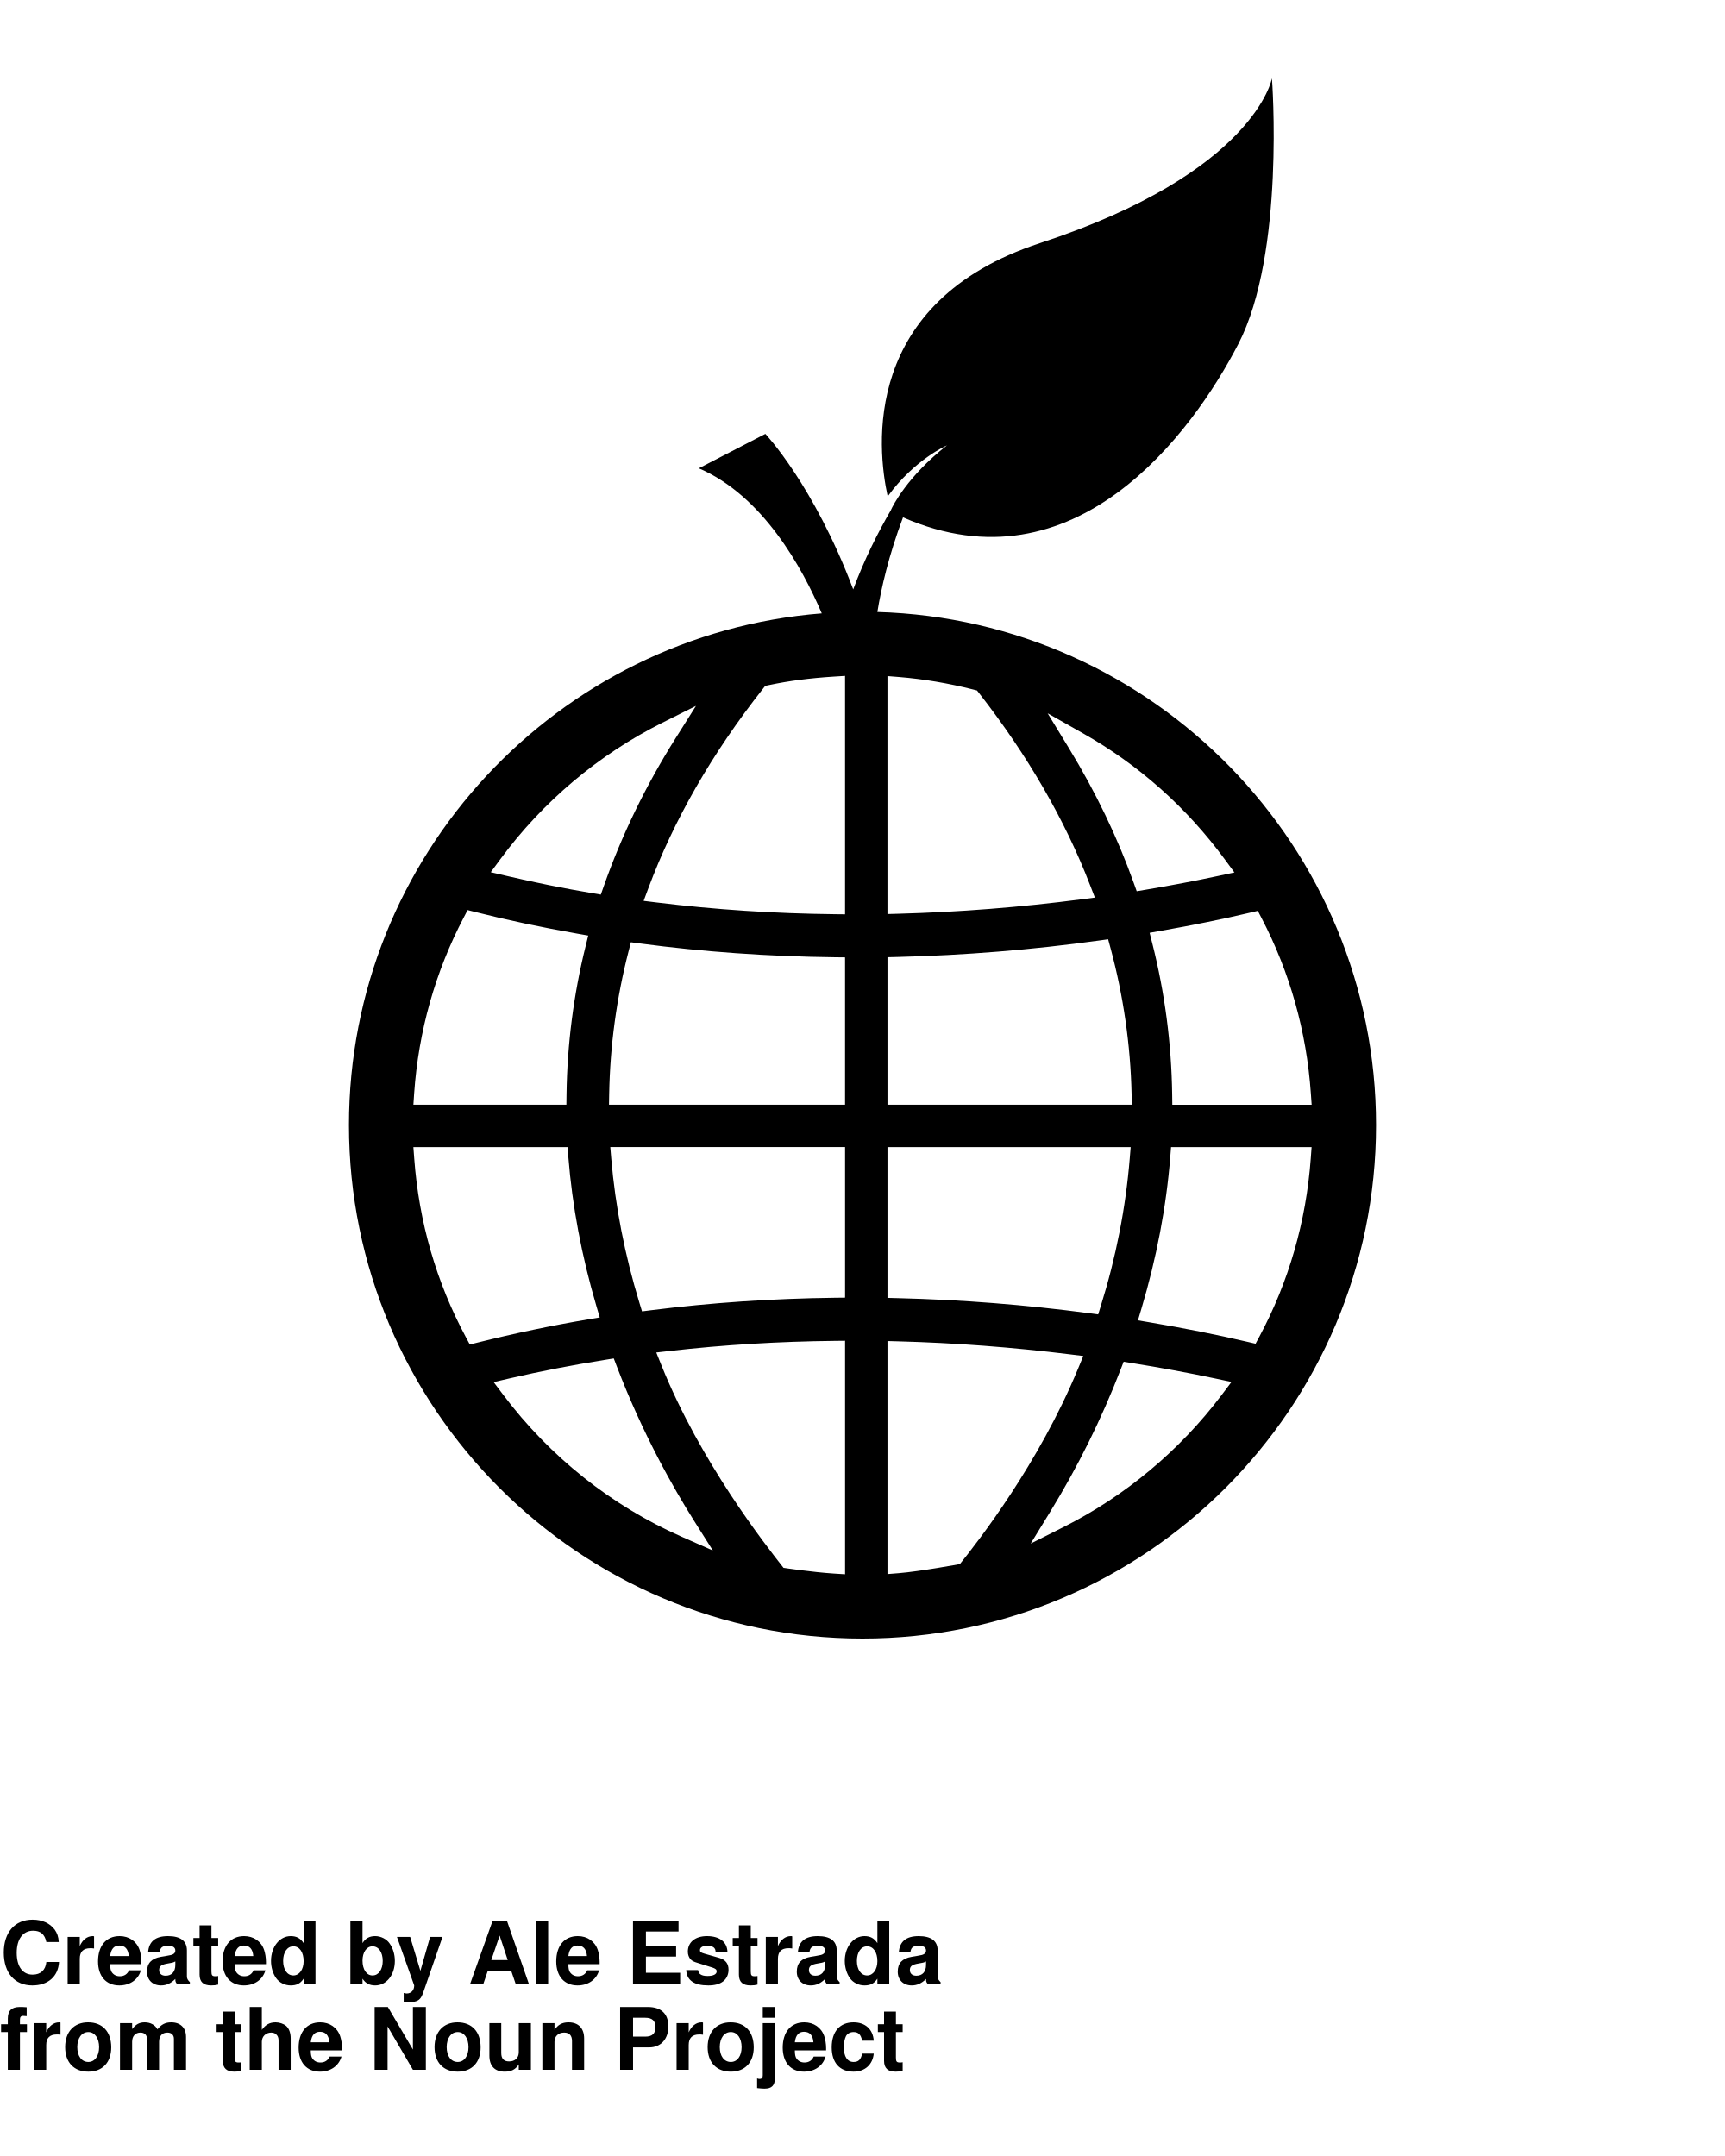
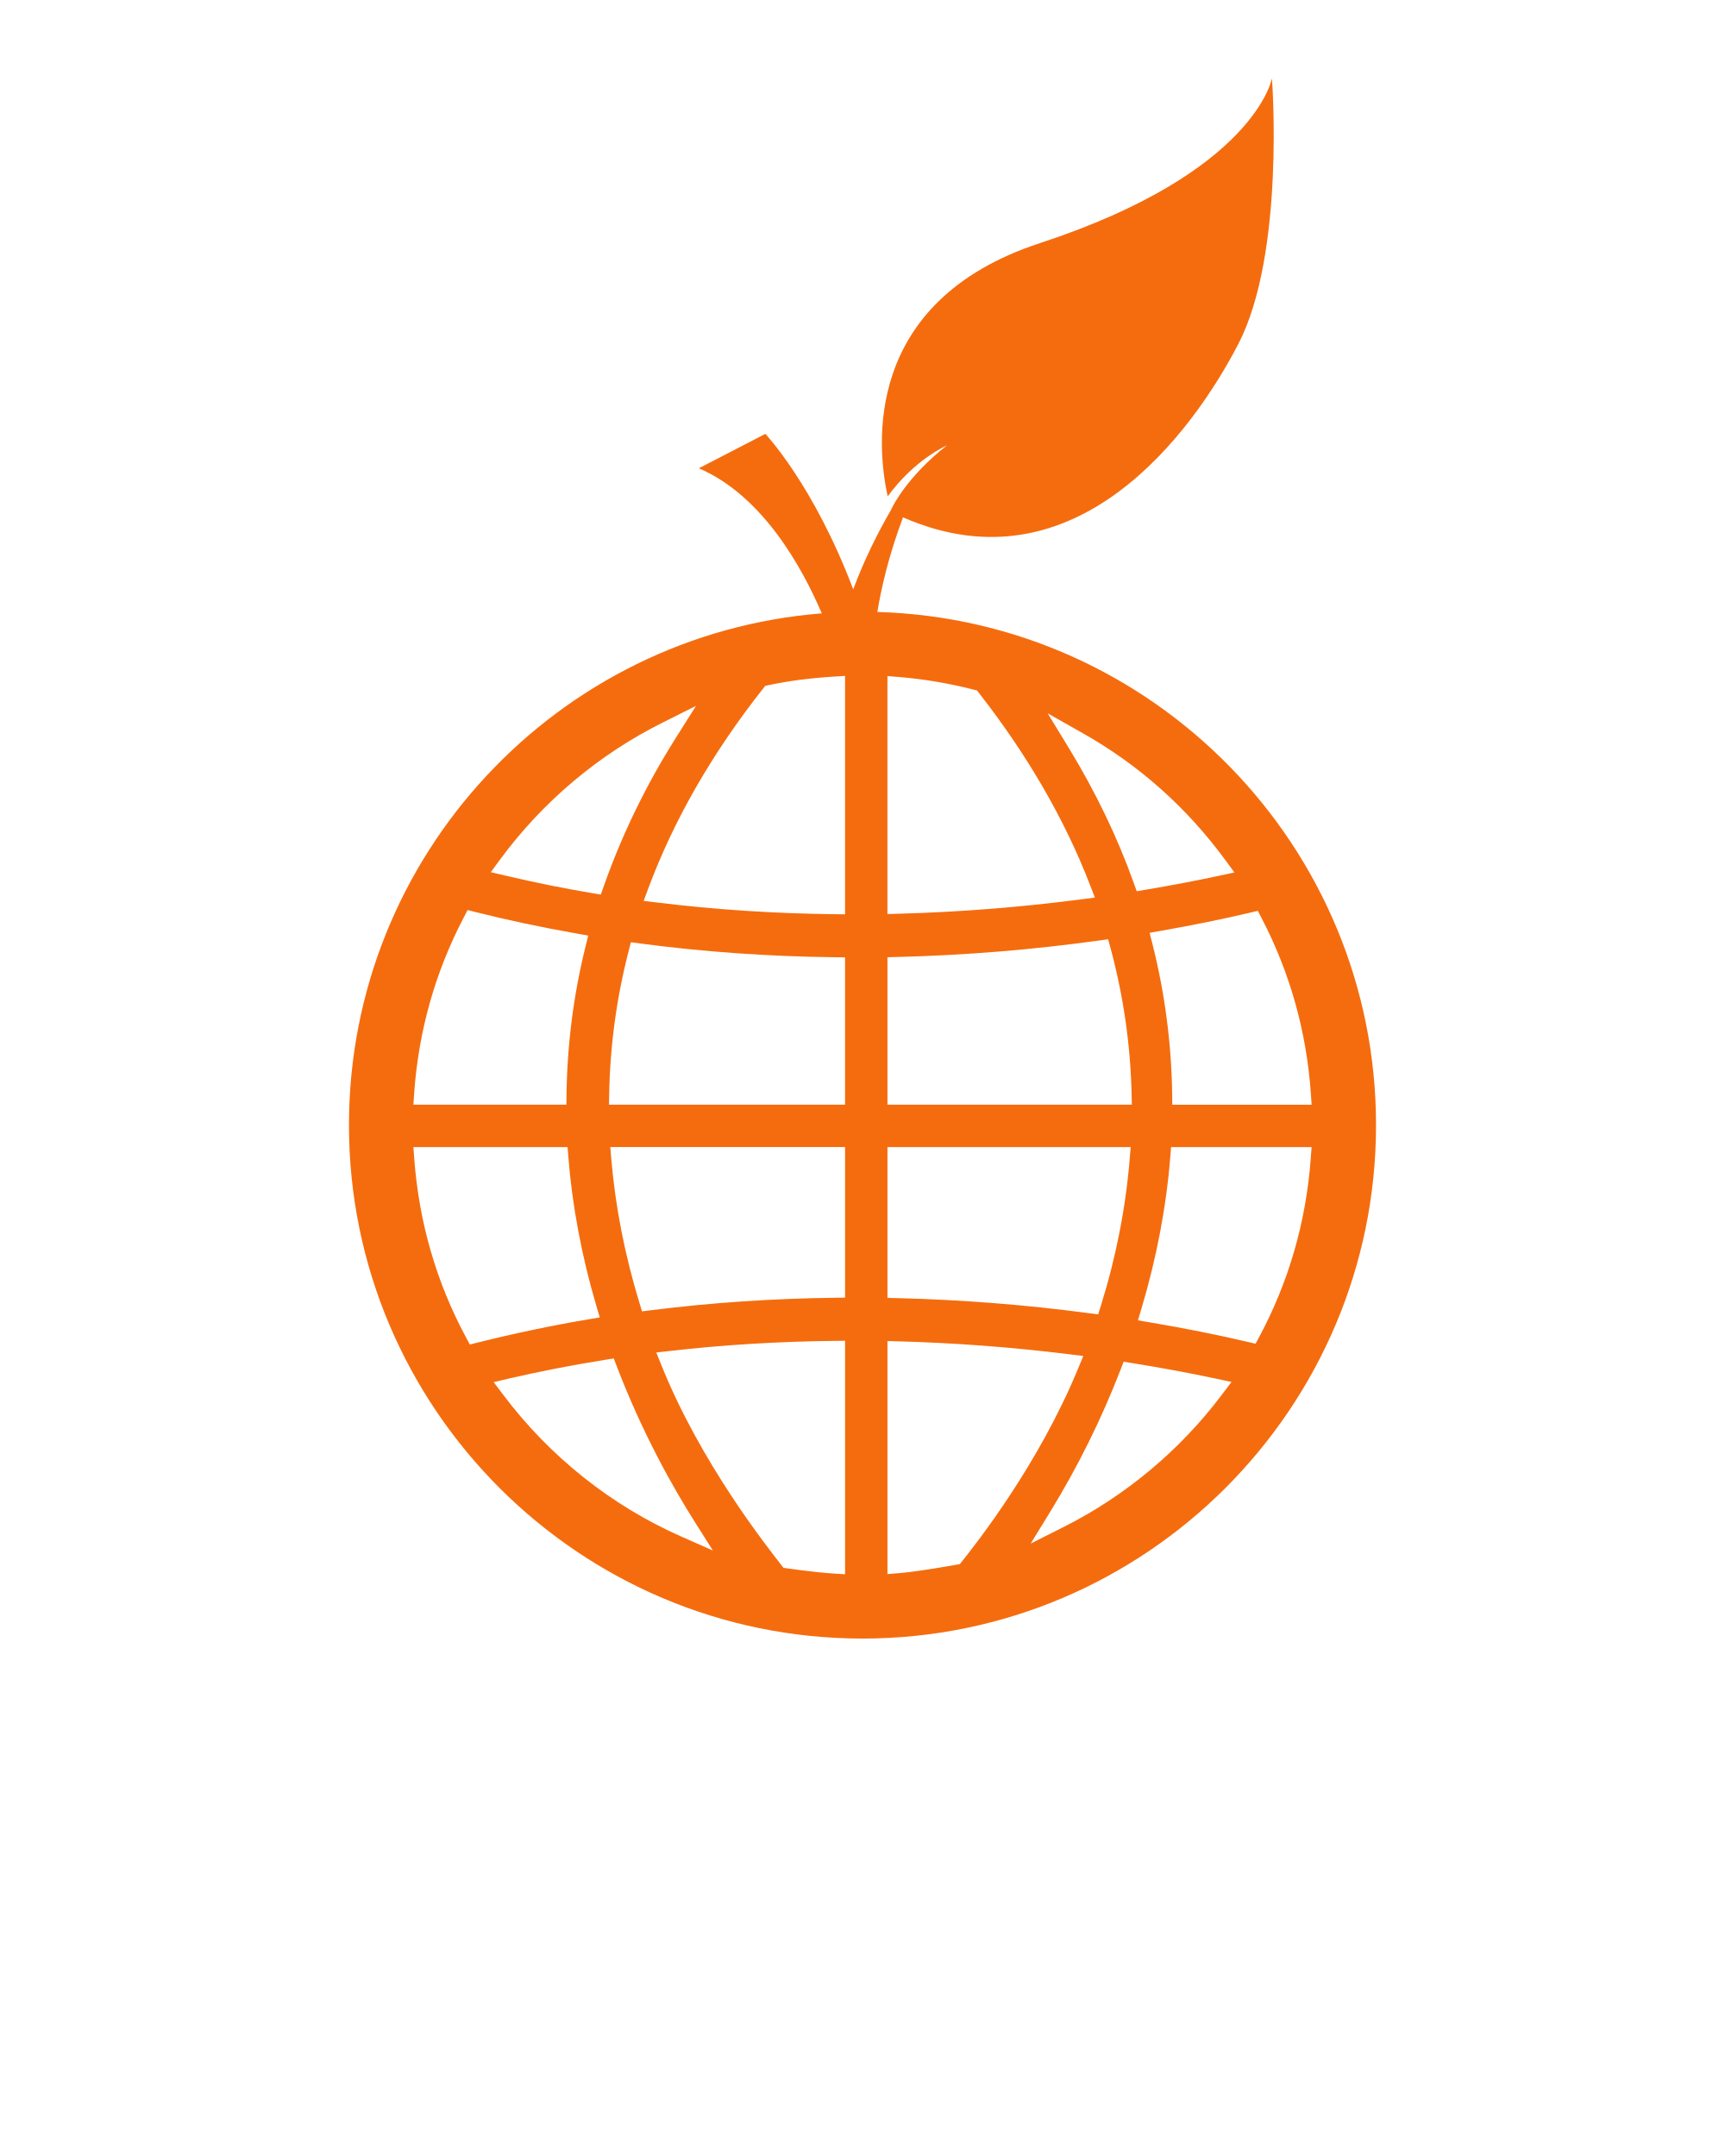
- <svg xmlns="http://www.w3.org/2000/svg" version="1.1" x="0px" y="0px" viewBox="0 0 100 125" enable-background="new 0 0 100 100" xml:space="preserve">
+ <svg xmlns="http://www.w3.org/2000/svg" version="1.1" x="0px" y="0px" viewBox="0 0 100 125" enable-background="new 0 0 100 100" xml:space="preserve" fill="#f56c0e">
  <path d="M50.862,35.481c0.22-1.356,0.648-3.249,1.486-5.486c9.98,4.37,16.766-4.894,19.438-10.049  c2.729-5.265,1.95-15.405,1.95-15.405s-0.975,5.46-13.454,9.556c-10.35,3.395-9.437,11.884-8.822,14.685  c1.556-2.15,3.435-2.961,3.435-2.961c-2.307,1.812-3.141,3.515-3.239,3.729c0.001,0.002,0.002,0.005,0.002,0.006  c-0.758,1.304-1.551,2.874-2.196,4.616c-2.281-6.048-5.093-9.017-5.093-9.017l-3.857,1.995c3.704,1.587,5.997,5.768,7.127,8.411  C32.323,36.771,20.23,49.61,20.23,65.23C20.23,81.645,33.585,95,50,95c16.415,0,29.77-13.355,29.77-29.77  C79.77,49.103,66.879,35.94,50.862,35.481z M72.916,52.808l0.221,0.424c1.643,3.155,2.603,6.573,2.854,10.159l0.046,0.658H67.96  l-0.008-0.606c-0.041-2.942-0.426-5.876-1.145-8.72l-0.162-0.641l0.652-0.115c1.808-0.317,3.591-0.68,5.155-1.049L72.916,52.808z   M62.792,42.522c3.223,1.823,5.984,4.277,8.206,7.296l0.563,0.765l-0.929,0.199c-1.344,0.288-2.767,0.559-4.229,0.804l-0.507,0.085  l-0.173-0.484c-0.945-2.646-2.21-5.274-3.758-7.812l-1.232-2.019L62.792,42.522z M51.447,39.198l0.664,0.053  c1.426,0.116,2.881,0.361,4.325,0.73l0.203,0.052l0.129,0.166c2.809,3.601,4.969,7.339,6.422,11.111l0.281,0.729l-0.775,0.101  c-3.535,0.461-7.107,0.742-10.619,0.837l-0.631,0.017V39.198z M51.447,55.497l0.599-0.015c3.871-0.095,7.793-0.416,11.657-0.952  l0.537-0.074l0.141,0.523c0.746,2.766,1.155,5.607,1.218,8.441l0.014,0.628H51.447V55.497z M51.447,66.505h14.099l-0.054,0.664  c-0.233,2.857-0.797,5.731-1.676,8.543l-0.154,0.494l-0.513-0.068c-3.679-0.49-7.414-0.784-11.103-0.875l-0.599-0.015V66.505z   M29.003,49.818c2.451-3.33,5.693-6.064,9.376-7.907l1.968-0.985l-1.174,1.862c-1.727,2.74-3.13,5.63-4.171,8.591l-0.172,0.488  l-0.51-0.086c-1.635-0.276-3.304-0.613-4.964-1.002l-0.906-0.212L29.003,49.818z M24.009,63.39c0.253-3.604,1.22-7.035,2.874-10.197  l0.224-0.43l0.47,0.118c1.868,0.471,3.79,0.878,5.876,1.247l0.648,0.114l-0.158,0.639c-0.691,2.782-1.061,5.663-1.101,8.561  l-0.008,0.606h-8.869L24.009,63.39z M27.236,77.952l-0.226-0.421c-1.716-3.194-2.724-6.682-2.997-10.367l-0.049-0.659h8.938  l0.045,0.566c0.226,2.847,0.773,5.756,1.625,8.645l0.196,0.665l-0.683,0.115c-2.081,0.351-4.229,0.802-6.386,1.34L27.236,77.952z   M39.477,89.078c-4.042-1.79-7.6-4.623-10.291-8.192l-0.569-0.755l0.921-0.214c1.796-0.416,3.663-0.779,5.55-1.079l0.493-0.079  l0.178,0.466c1.49,3.896,3.263,7.024,4.487,8.962l1.079,1.708L39.477,89.078z M48.99,91.272l-0.653-0.041  c-1.239-0.079-2.917-0.333-2.917-0.333c-1.019-1.299-4.809-6.109-7.073-11.735l-0.301-0.748l0.801-0.091  c3.089-0.353,6.293-0.549,9.522-0.583l0.621-0.007V91.272z M48.99,75.234l-0.607,0.007c-3.589,0.043-7.172,0.286-10.651,0.724  l-0.513,0.065l-0.151-0.495c-0.85-2.78-1.399-5.594-1.633-8.365l-0.056-0.666H48.99V75.234z M48.99,64.048H35.304l0.011-0.625  c0.05-2.785,0.428-5.567,1.123-8.266l0.136-0.528l0.54,0.072c3.631,0.484,7.422,0.752,11.268,0.798l0.607,0.007V64.048z   M48.99,53.01l-0.621-0.007c-3.466-0.037-6.927-0.265-10.284-0.678l-0.772-0.095l0.271-0.729c1.474-3.956,3.708-7.846,6.64-11.561  l0.137-0.175l0.217-0.046c1.145-0.243,2.374-0.404,3.758-0.491l0.653-0.041V53.01z M52.111,91.208l-0.664,0.053v-13.51l0.631,0.017  c3.266,0.088,6.604,0.34,9.922,0.75l0.8,0.099l-0.308,0.745c-2.274,5.501-5.79,10.003-6.847,11.32  C55.644,90.682,53.323,91.11,52.111,91.208z M70.81,80.892c-2.412,3.197-5.568,5.835-9.129,7.629l-1.931,0.972l1.131-1.843  c1.601-2.607,2.973-5.379,4.079-8.237l0.179-0.463l0.49,0.079c1.647,0.263,3.267,0.563,4.818,0.892l0.944,0.201L70.81,80.892z   M75.986,67.164c-0.271,3.666-1.272,7.14-2.976,10.326l-0.223,0.416l-0.46-0.107c-1.777-0.416-3.686-0.797-5.673-1.132l-0.686-0.116  l0.199-0.666c0.881-2.948,1.445-5.913,1.676-8.814l0.045-0.566h8.146L75.986,67.164z" />
-   <text x="0" y="115" fill="#000000" font-size="5px" font-weight="bold" font-family="'Helvetica Neue', Helvetica, Arial-Unicode, Arial, Sans-serif">Created by Ale Estrada</text>
-   <text x="0" y="120" fill="#000000" font-size="5px" font-weight="bold" font-family="'Helvetica Neue', Helvetica, Arial-Unicode, Arial, Sans-serif">from the Noun Project</text>
</svg>
